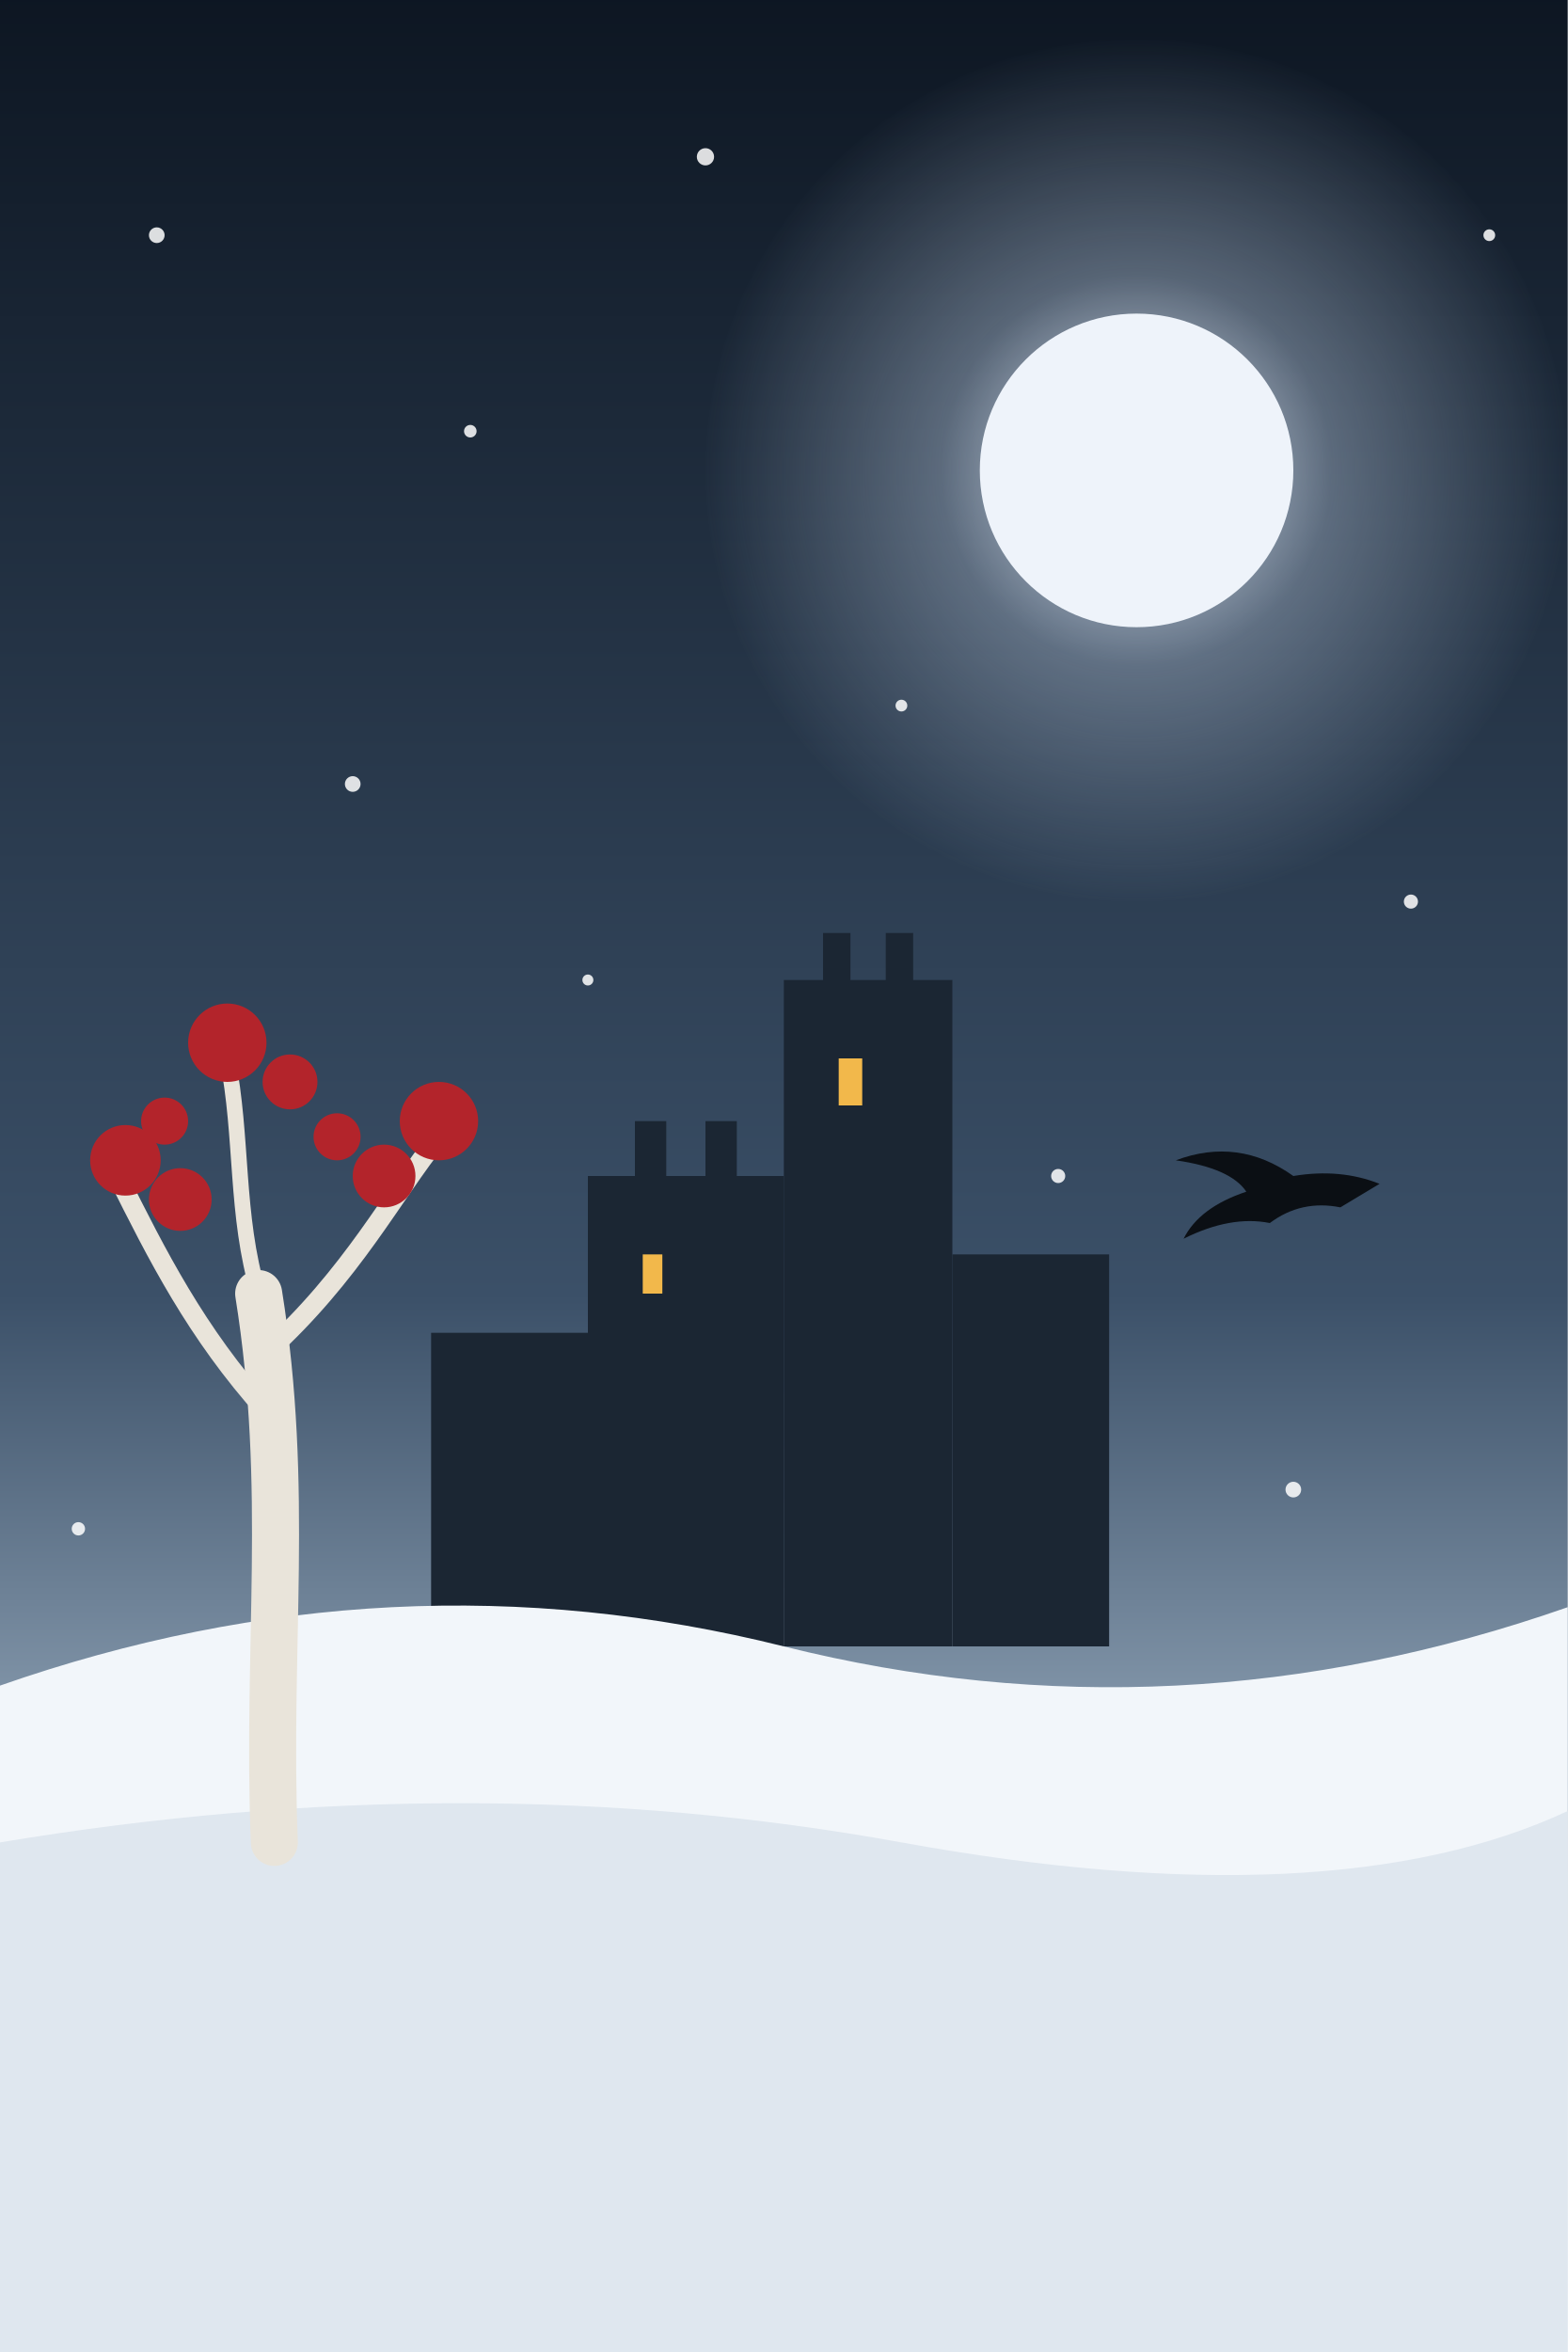
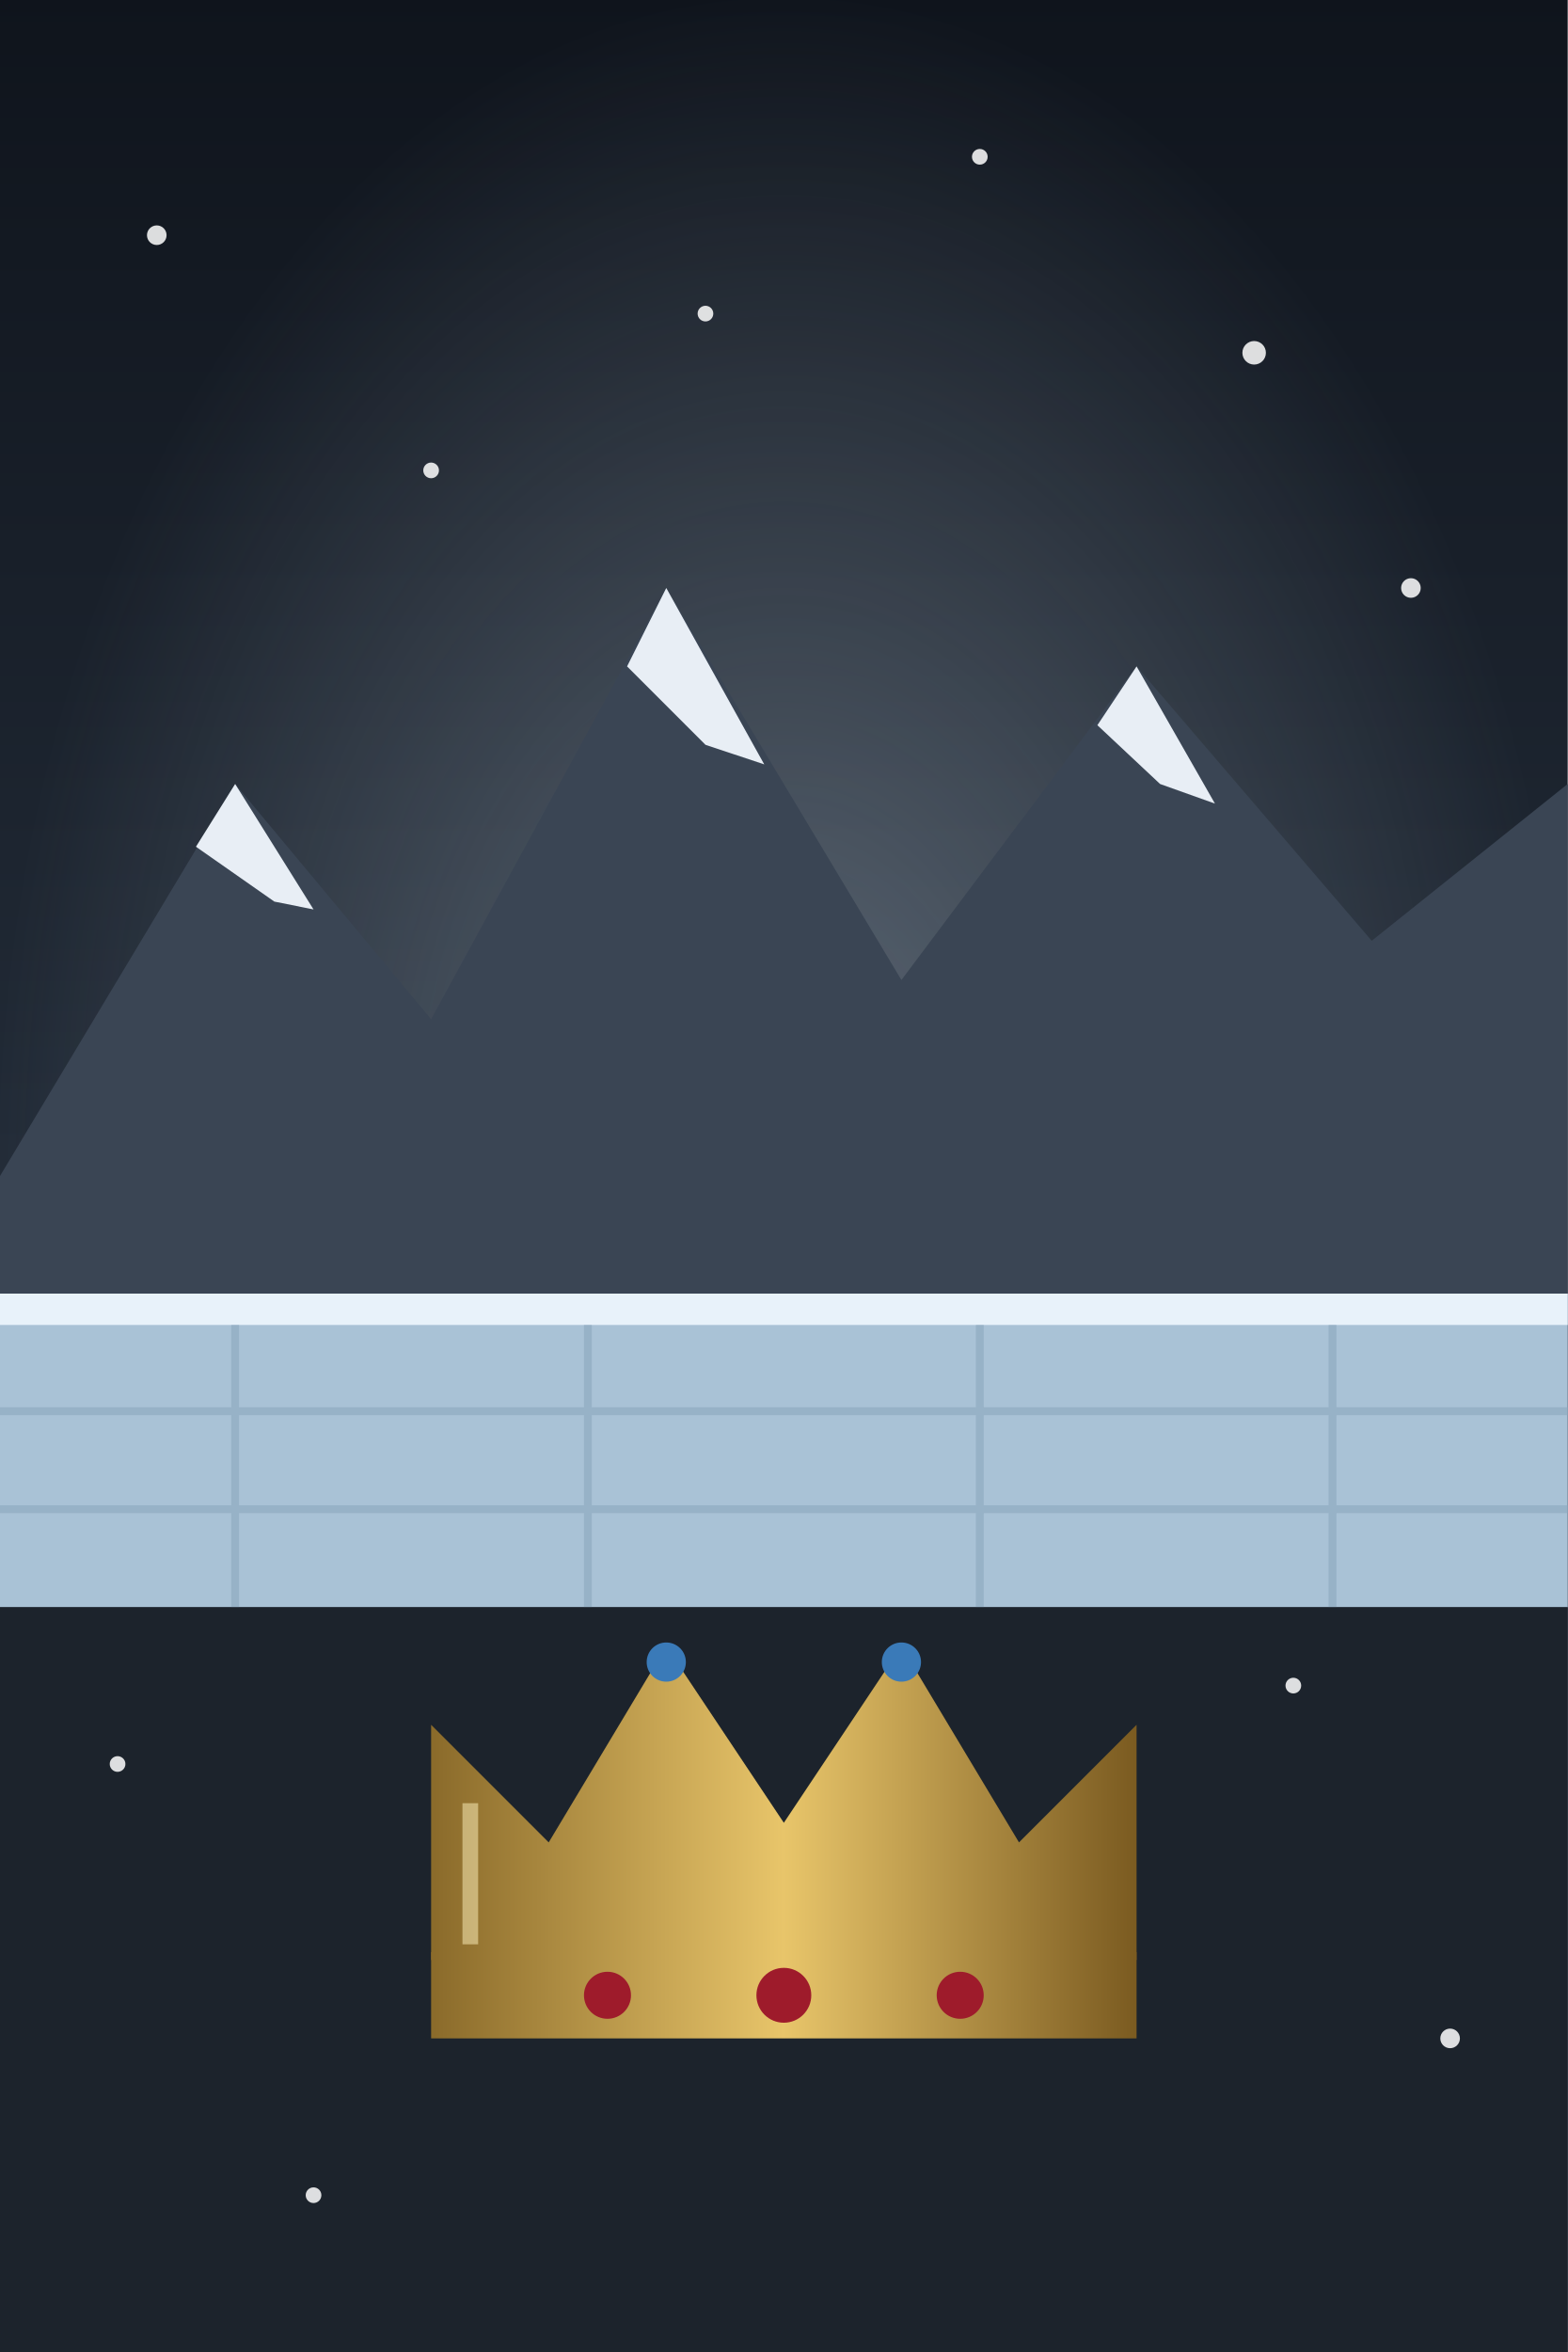
<svg xmlns="http://www.w3.org/2000/svg" viewBox="0 0 400 600">
  <defs>
-     <linearGradient id="s" x1="0" y1="0" x2="0" y2="1">
-       <stop offset="0" stop-color="#0d1622" />
-       <stop offset=".55" stop-color="#3b5068" />
-       <stop offset=".8" stop-color="#9fb2c4" />
-       <stop offset="1" stop-color="#e6edf3" />
+     <linearGradient id="bg" x1="0" y1="0" x2="0" y2="1">
+       <stop offset="0" stop-color="#0f141c" />
+       <stop offset=".6" stop-color="#26303d" />
+       <stop offset="1" stop-color="#4a5562" />
    </linearGradient>
-     <radialGradient id="m" cx=".5" cy=".5" r=".5">
-       <stop offset="0" stop-color="#f4f8ff" />
-       <stop offset=".45" stop-color="#cfe0f5" stop-opacity=".35" />
-       <stop offset="1" stop-color="#cfe0f5" stop-opacity="0" />
+     <radialGradient id="g" cx=".5" cy=".5" r=".5">
+       <stop offset="0" stop-color="#cfe0f0" stop-opacity=".35" />
+       <stop offset="1" stop-color="#cfe0f0" stop-opacity="0" />
    </radialGradient>
+     <linearGradient id="gold" x1="0" y1="0" x2="1" y2="0">
+       <stop offset="0" stop-color="#8a6a2a" />
+       <stop offset=".5" stop-color="#e8c56a" />
+       <stop offset="1" stop-color="#7a5a20" />
+     </linearGradient>
  </defs>
-   <rect width="400" height="600" fill="url(#s)" />
-   <circle cx="290" cy="120" r="110" fill="url(#m)" />
-   <circle cx="290" cy="120" r="40" fill="#eef3fa" />
-   <g fill="#1b2633">
-     <path d="M150 420 V300 h12 v-14 h8 v14 h10 v-14 h8 v14 h12 V420Z" />
-     <path d="M200 420 V250 h10 v-12 h7 v12 h9 v-12 h7 v12 h10 V420Z" />
-     <path d="M243 420 V320 h40 V420Z" />
-     <path d="M110 420 V340 h40 V420Z" />
-     <rect x="214" y="270" width="6" height="12" fill="#f2b84b" />
-     <rect x="164" y="320" width="5" height="10" fill="#f2b84b" />
+   <rect width="400" height="600" fill="url(#bg)" />
+   <rect width="400" height="600" fill="url(#g)" />
+   <path d="M0 300 L60 200 L110 260 L170 150 L230 250 L290 170 L350 240 L400 200 V600 H0z" fill="#3a4554" />
+   <path d="M60 200 L80 232 L70 230 L50 216z M170 150 L195 195 L180 190 L160 170z M290 170 L310 205 L296 200 L280 185z" fill="#e8eef5" />
+   <rect x="0" y="330" width="400" height="80" fill="#a9c2d6" />
+   <rect x="0" y="330" width="400" height="8" fill="#e8f2fa" />
+   <g stroke="#8aa7bd" stroke-width="2" opacity=".6">
+     <path d="M0 360 H400 M0 385 H400" />
+     <path d="M60 338 V410 M150 338 V410 M250 338 V410 M340 338 V410" />
  </g>
-   <path d="M0 430 Q100 395 200 420 T400 410 V600 H0Z" fill="#f2f6fa" />
-   <path d="M0 470 Q120 450 230 470 T400 462 V600 H0Z" fill="#dfe7ef" />
-   <g stroke="#e9e4da" stroke-linecap="round" fill="none">
-     <path d="M70 470 C68 420 74 380 66 330" stroke-width="12" />
-     <path d="M68 360 C50 340 40 320 30 300" stroke-width="5" />
-     <path d="M68 345 C90 325 100 305 112 290" stroke-width="5" />
-     <path d="M66 330 C60 310 62 290 58 270" stroke-width="4" />
+   <path d="M0 410 H400 V600 H0z" fill="#1c232c" />
+   <g transform="translate(200 470)">
+     <path d="M-90 30 L-90 -30 L-60 0 L-30 -50 L0 -5 L30 -50 L60 0 L90 -30 L90 30z" fill="url(#gold)" />
+     <rect x="-90" y="28" width="180" height="22" fill="url(#gold)" />
+     <g fill="#9e1b2b">
+       <circle cx="-45" cy="39" r="6" />
+       <circle cx="0" cy="39" r="7" />
+       <circle cx="45" cy="39" r="6" />
+     </g>
+     <g fill="#3a7ab8">
+       <circle cx="-30" cy="-46" r="5" />
+       <circle cx="30" cy="-46" r="5" />
+     </g>
+     <path d="M-80 26 L-80 -10" stroke="#fff4c0" stroke-width="4" opacity=".5" />
  </g>
-   <g fill="#b3242b">
-     <circle cx="32" cy="296" r="9" />
-     <circle cx="46" cy="306" r="8" />
-     <circle cx="112" cy="286" r="10" />
-     <circle cx="98" cy="300" r="8" />
-     <circle cx="58" cy="266" r="10" />
-     <circle cx="74" cy="276" r="7" />
-     <circle cx="42" cy="286" r="6" />
-     <circle cx="86" cy="290" r="6" />
-   </g>
-   <path d="M330 300 q-14 -10 -30 -4 q14 2 18 8 q-12 4 -16 12 q12 -6 22 -4 q8 -6 18 -4 l10 -6 q-10 -4 -22 -2z" fill="#0b0f14" />
  <g fill="#fff" opacity=".85">
-     <circle cx="40" cy="60" r="2" />
-     <circle cx="120" cy="110" r="1.6" />
-     <circle cx="180" cy="40" r="2.2" />
-     <circle cx="360" cy="230" r="1.8" />
-     <circle cx="90" cy="200" r="2" />
-     <circle cx="230" cy="180" r="1.5" />
-     <circle cx="330" cy="380" r="2" />
-     <circle cx="20" cy="390" r="1.7" />
-     <circle cx="150" cy="250" r="1.4" />
-     <circle cx="270" cy="300" r="1.8" />
-     <circle cx="380" cy="60" r="1.5" />
+     <circle cx="40" cy="60" r="2.5" />
+     <circle cx="110" cy="120" r="2" />
+     <circle cx="320" cy="90" r="3" />
+     <circle cx="250" cy="40" r="2" />
+     <circle cx="360" cy="150" r="2.5" />
+     <circle cx="30" cy="450" r="2" />
+     <circle cx="370" cy="520" r="2.5" />
+     <circle cx="80" cy="560" r="2" />
+     <circle cx="330" cy="430" r="2" />
+     <circle cx="180" cy="80" r="2" />
  </g>
</svg>
